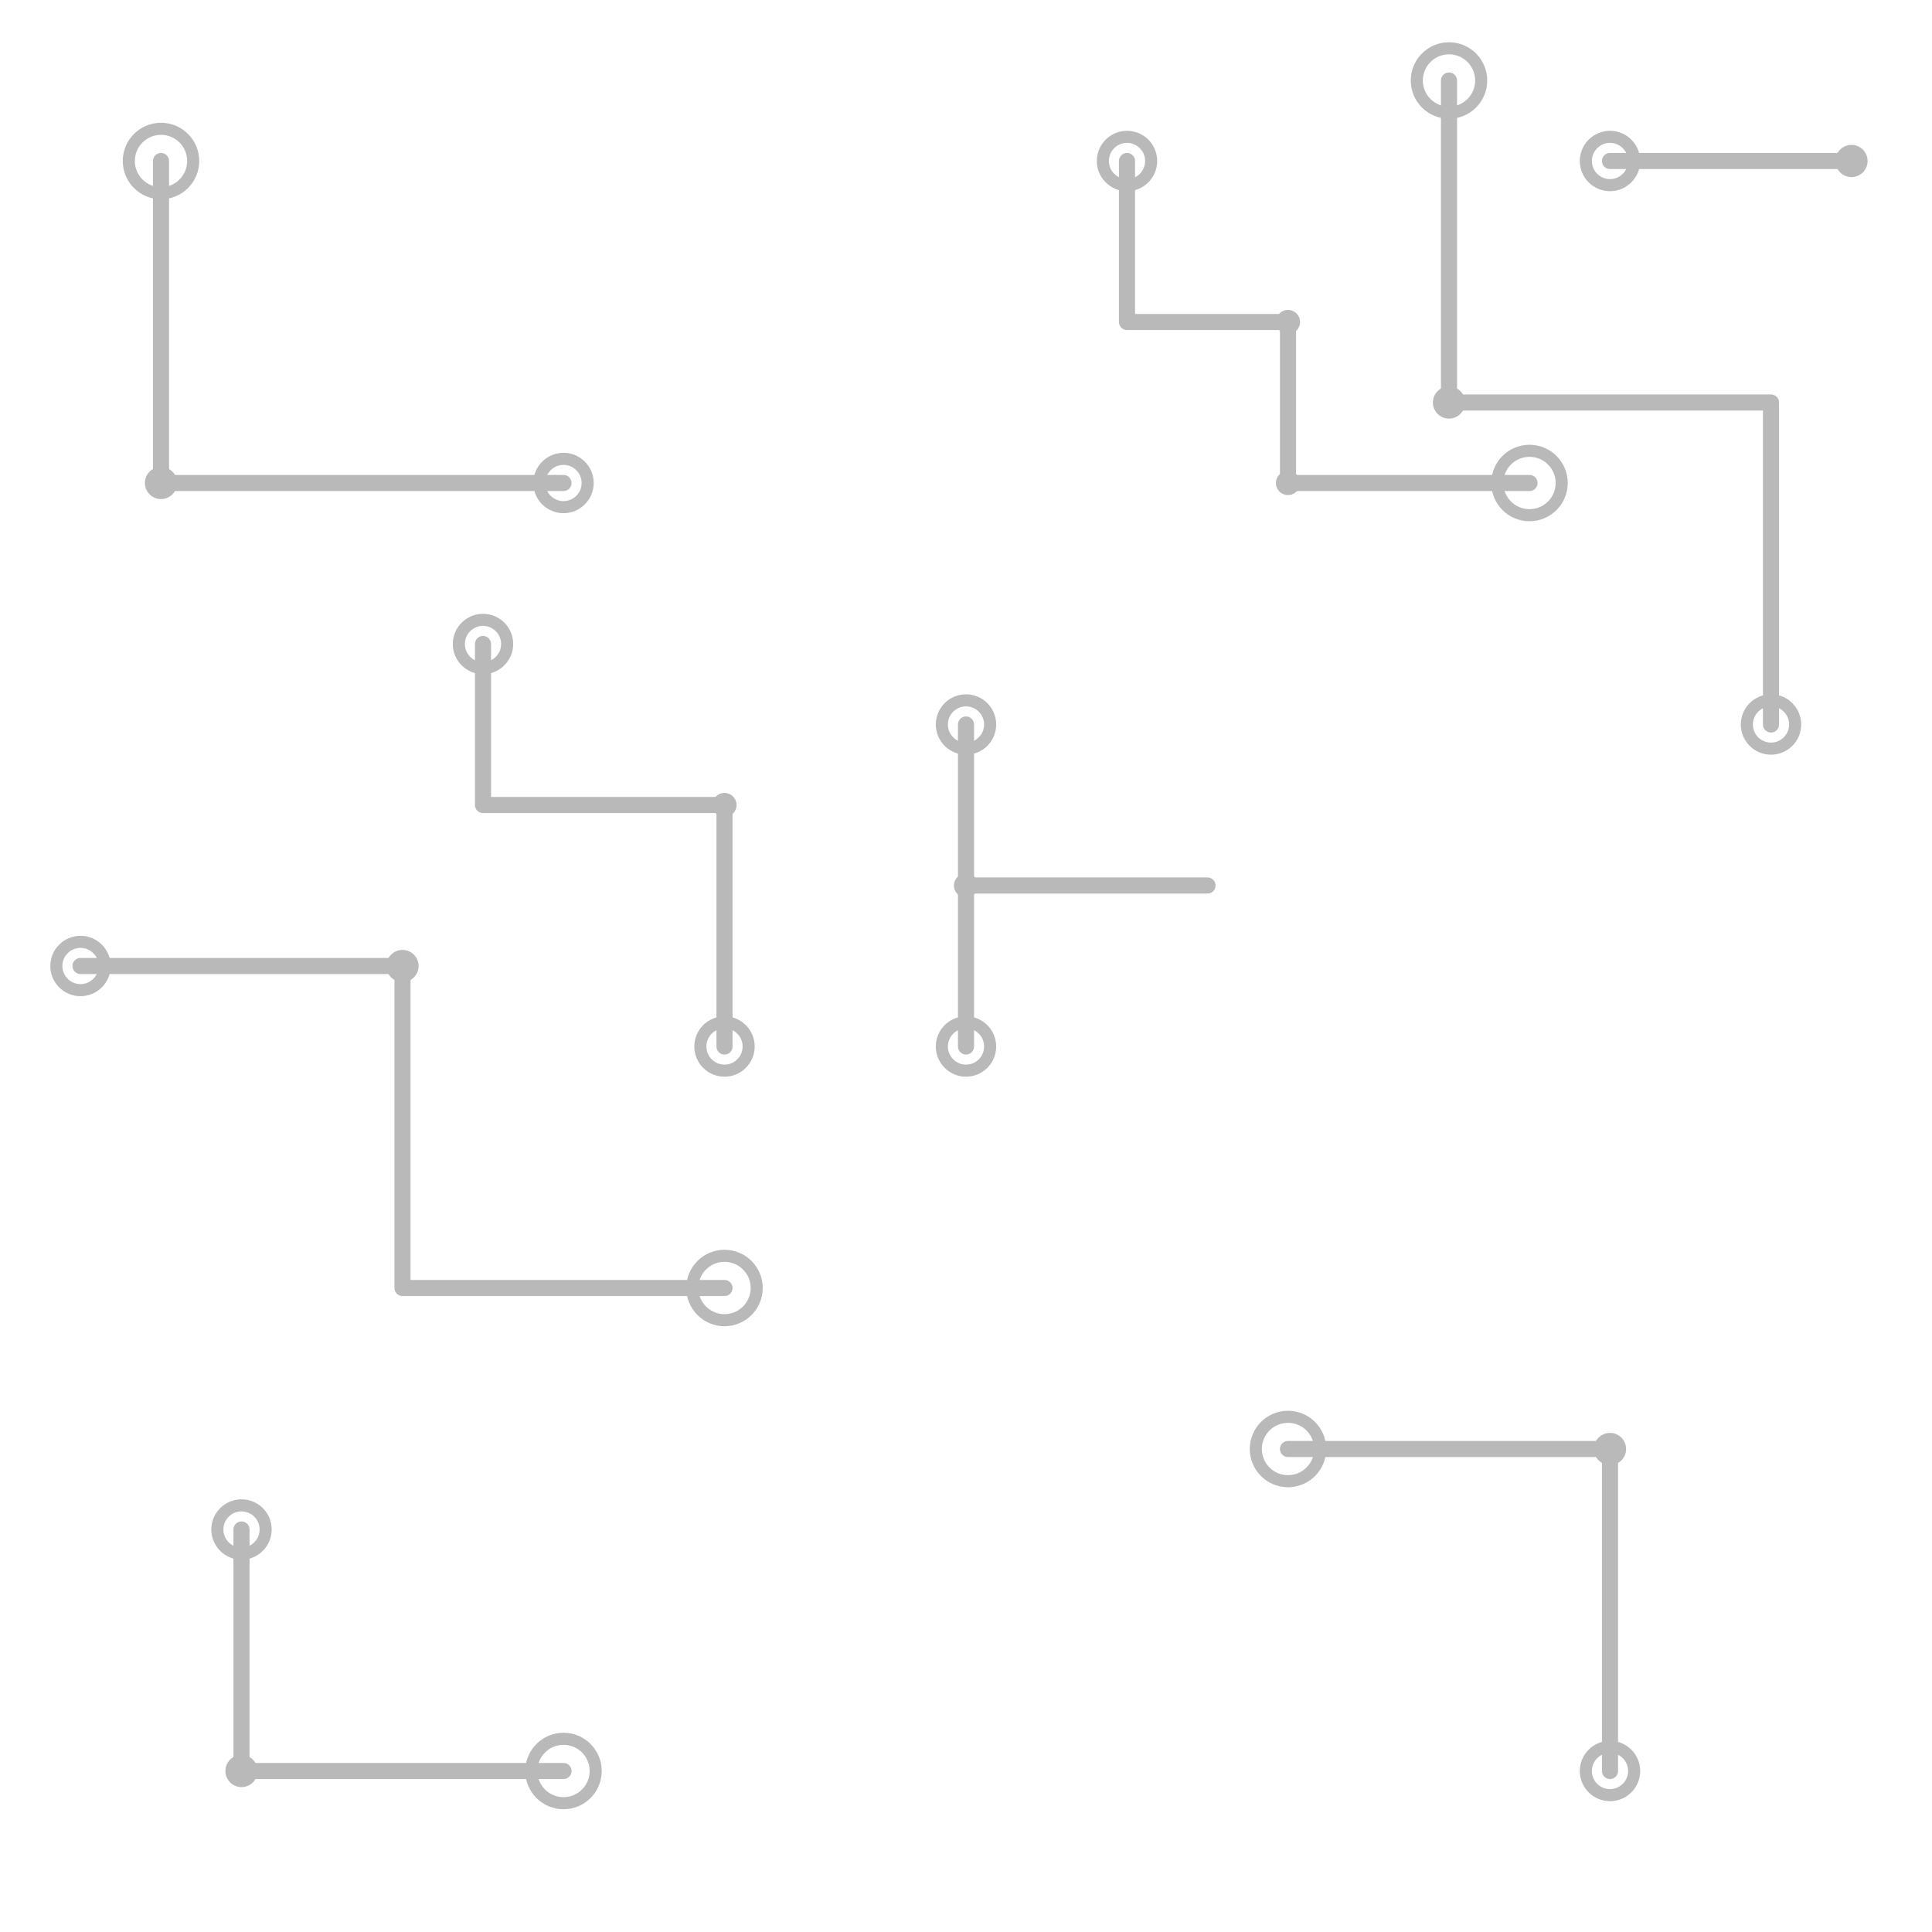
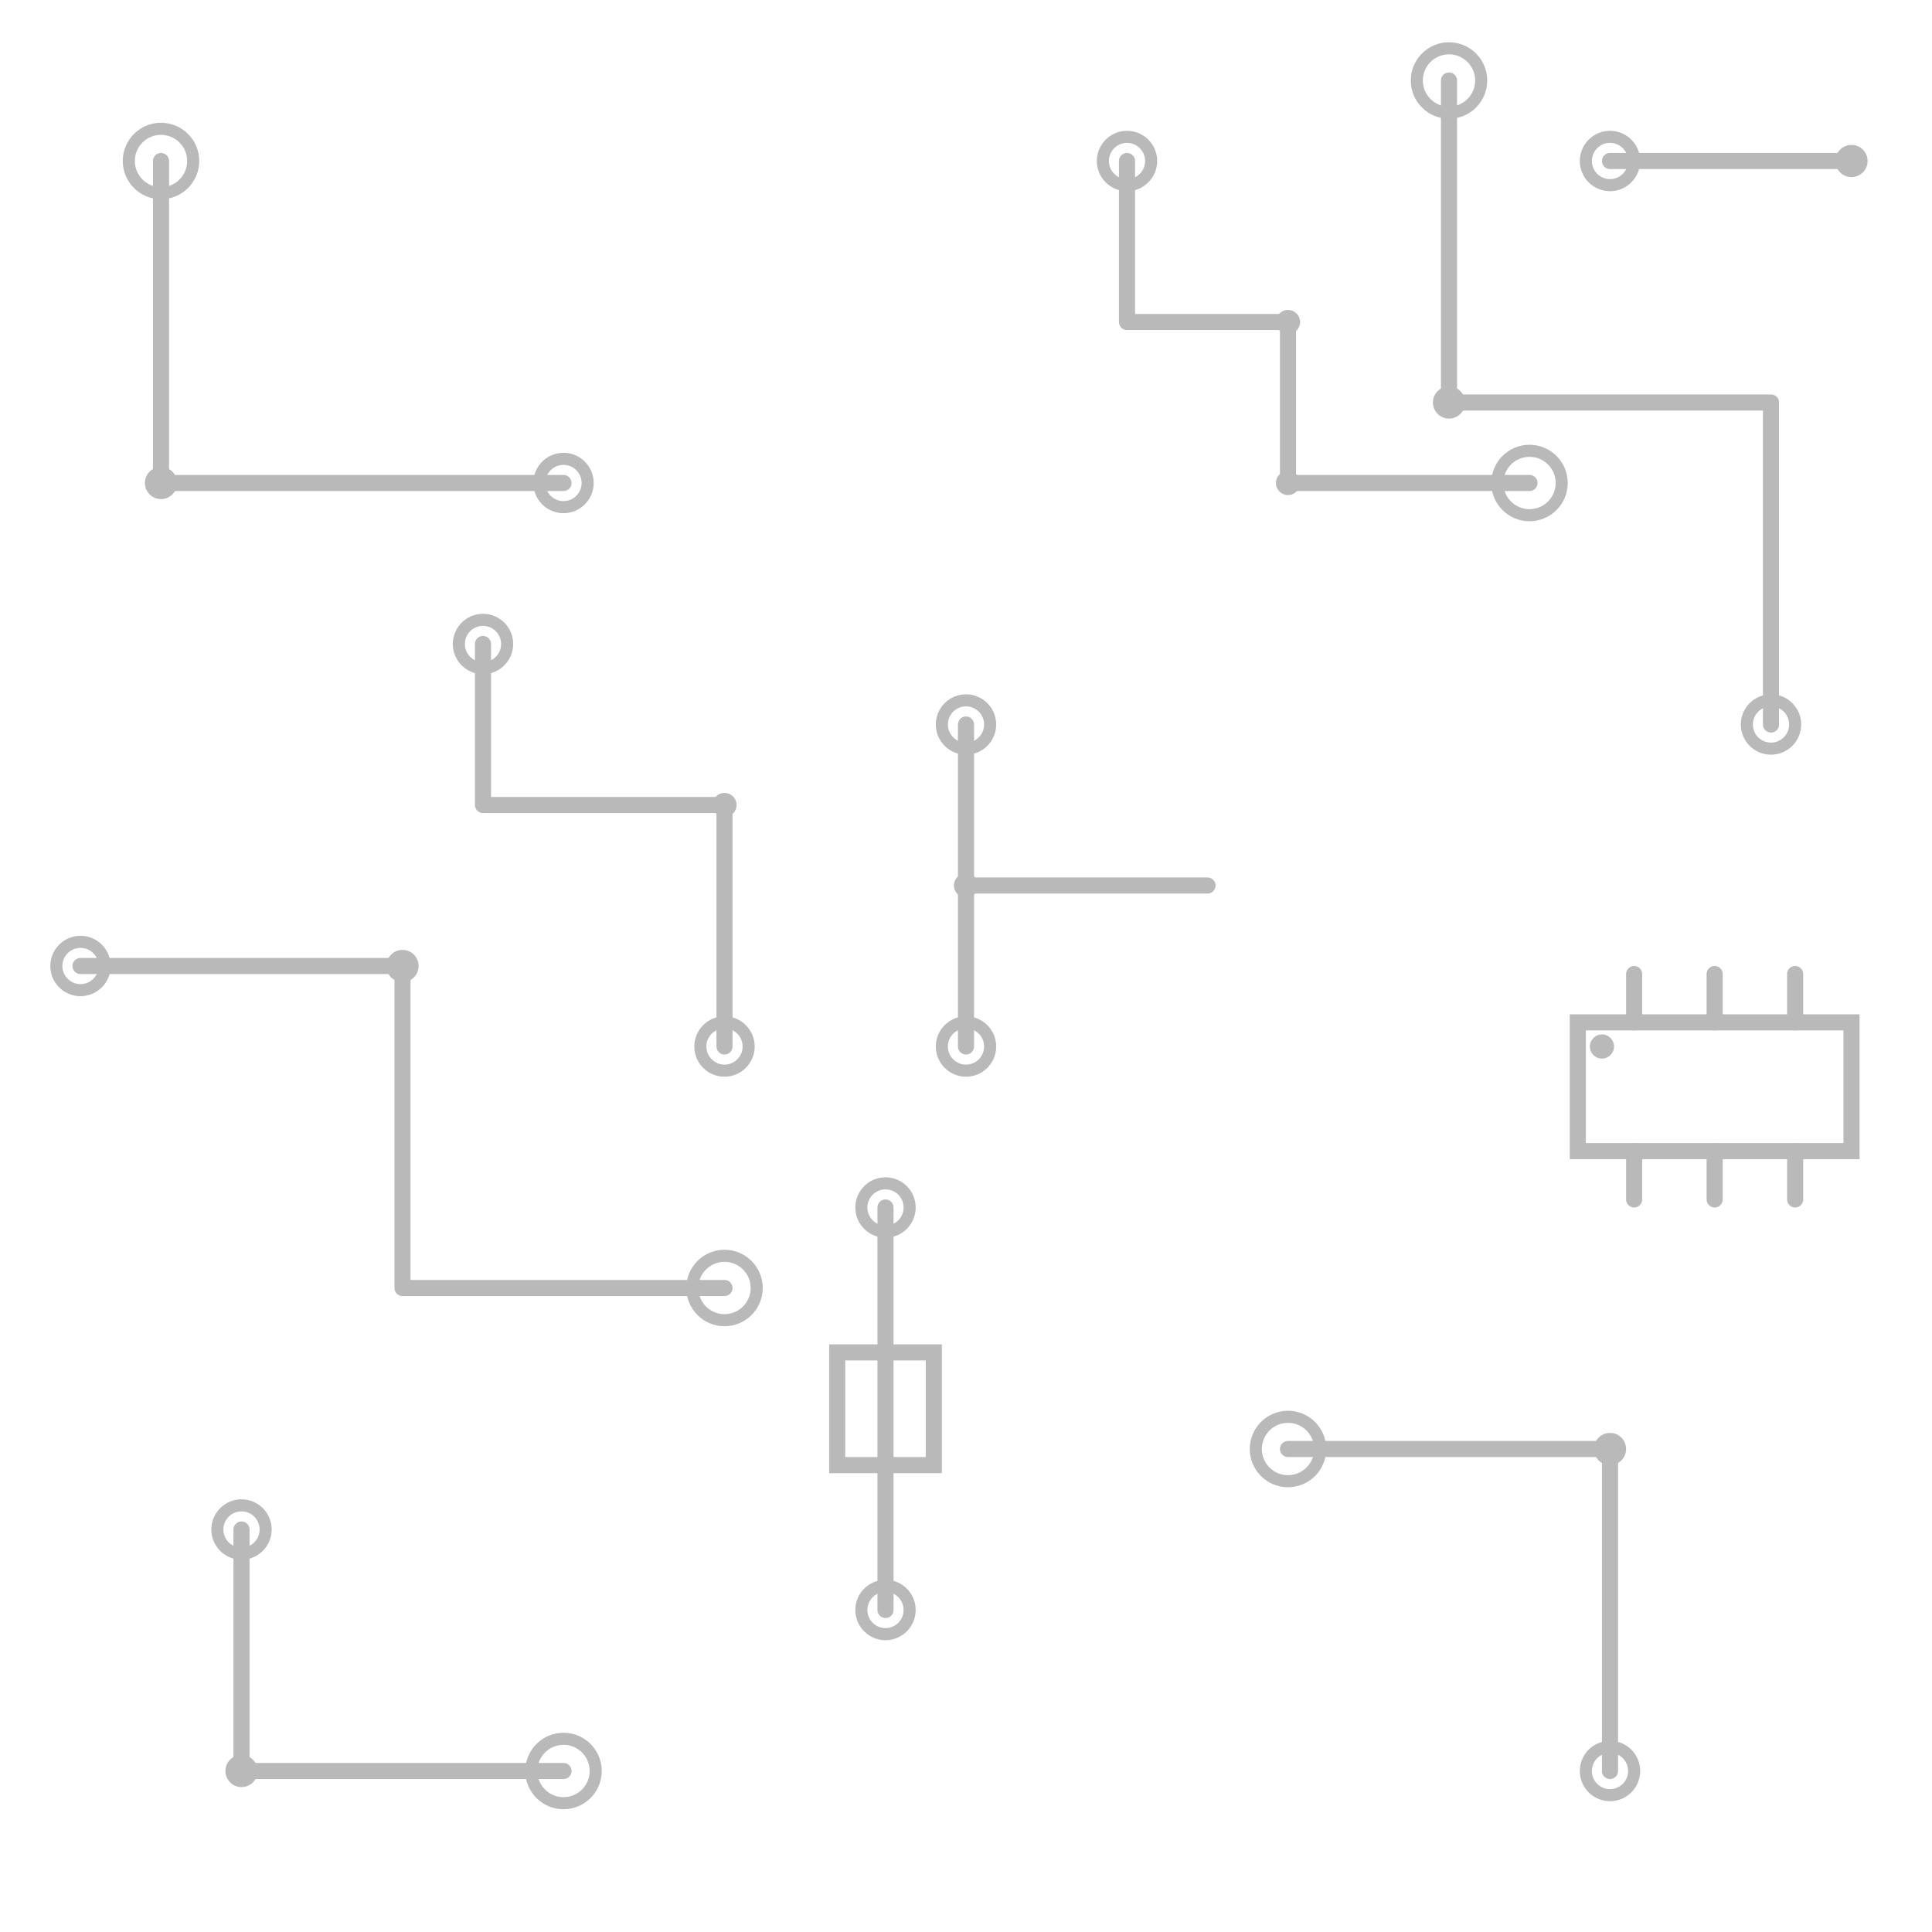
<svg xmlns="http://www.w3.org/2000/svg" width="240" height="240" viewBox="0 0 240 240">
  <g fill="none" stroke="#b9b9ba" stroke-width="2" stroke-linecap="round" stroke-linejoin="round">
    <path d="M20,20 L20,60 L70,60" />
    <path d="M180,10 L180,50 L220,50 L220,90" />
    <path d="M10,120 L50,120 L50,160 L90,160" />
    <path d="M120,90 L120,130" />
    <path d="M120,110 L150,110" />
    <path d="M160,180 L200,180 L200,220" />
    <path d="M30,190 L30,220 L70,220" />
    <path d="M200,20 L230,20" />
    <path d="M140,20 L140,40 L160,40 L160,60 L190,60" />
    <path d="M60,80 L60,100 L90,100 L90,130" />
+     <path d="M110,150 L110,200" />
+   </g>
+   <g fill="none" stroke="#b9b9ba" stroke-width="2" stroke-linecap="round">
+     <rect x="196" y="127" width="34" height="16" />
+     <path d="M203,127 L203,121 M213,127 L213,121 M223,127 L223,121" />
+     <path d="M203,143 L203,149 M213,143 L213,149 M223,143 L223,149" />
+     <rect x="104" y="168" width="12" height="14" />
  </g>
  <g fill="none" stroke="#b9b9ba" stroke-width="1.5">
    <circle cx="20" cy="20" r="4" />
    <circle cx="70" cy="60" r="3" />
    <circle cx="180" cy="10" r="4" />
    <circle cx="220" cy="90" r="3" />
    <circle cx="10" cy="120" r="3" />
    <circle cx="90" cy="160" r="4" />
    <circle cx="120" cy="90" r="3" />
    <circle cx="120" cy="130" r="3" />
    <circle cx="160" cy="180" r="4" />
    <circle cx="200" cy="220" r="3" />
    <circle cx="30" cy="190" r="3" />
    <circle cx="70" cy="220" r="4" />
    <circle cx="200" cy="20" r="3" />
    <circle cx="140" cy="20" r="3" />
    <circle cx="190" cy="60" r="4" />
    <circle cx="60" cy="80" r="3" />
    <circle cx="90" cy="130" r="3" />
+     <circle cx="110" cy="150" r="3" />
+     <circle cx="110" cy="200" r="3" />
  </g>
  <g fill="#b9b9ba">
    <circle cx="20" cy="60" r="2" />
    <circle cx="180" cy="50" r="2" />
    <circle cx="50" cy="120" r="2" />
    <circle cx="120" cy="110" r="1.5" />
    <circle cx="200" cy="180" r="2" />
    <circle cx="30" cy="220" r="2" />
    <circle cx="230" cy="20" r="2" />
    <circle cx="160" cy="40" r="1.5" />
    <circle cx="160" cy="60" r="1.5" />
    <circle cx="90" cy="100" r="1.5" />
+     <circle cx="199" cy="130" r="1.5" />
  </g>
</svg>
